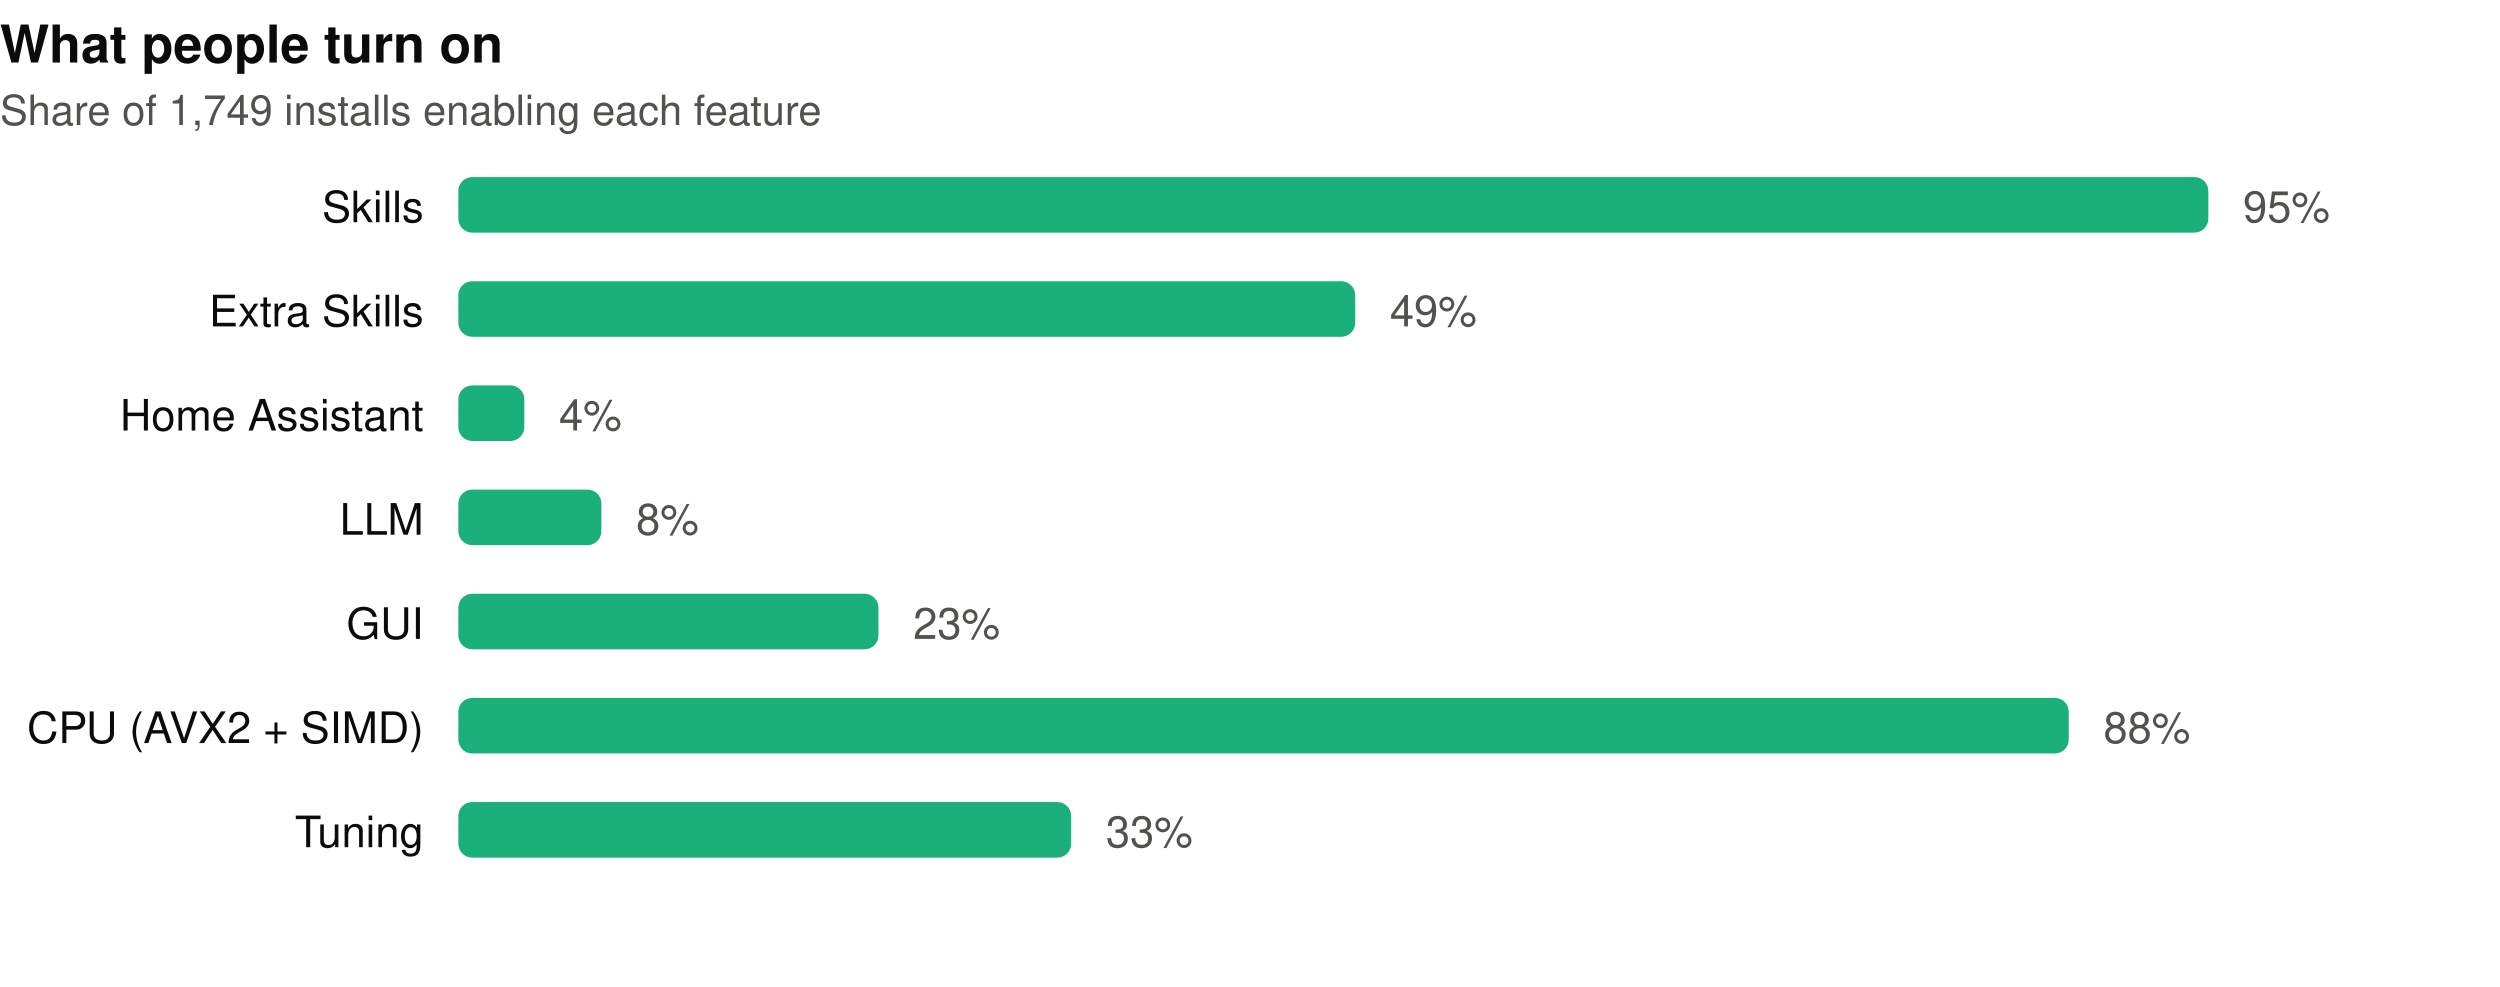
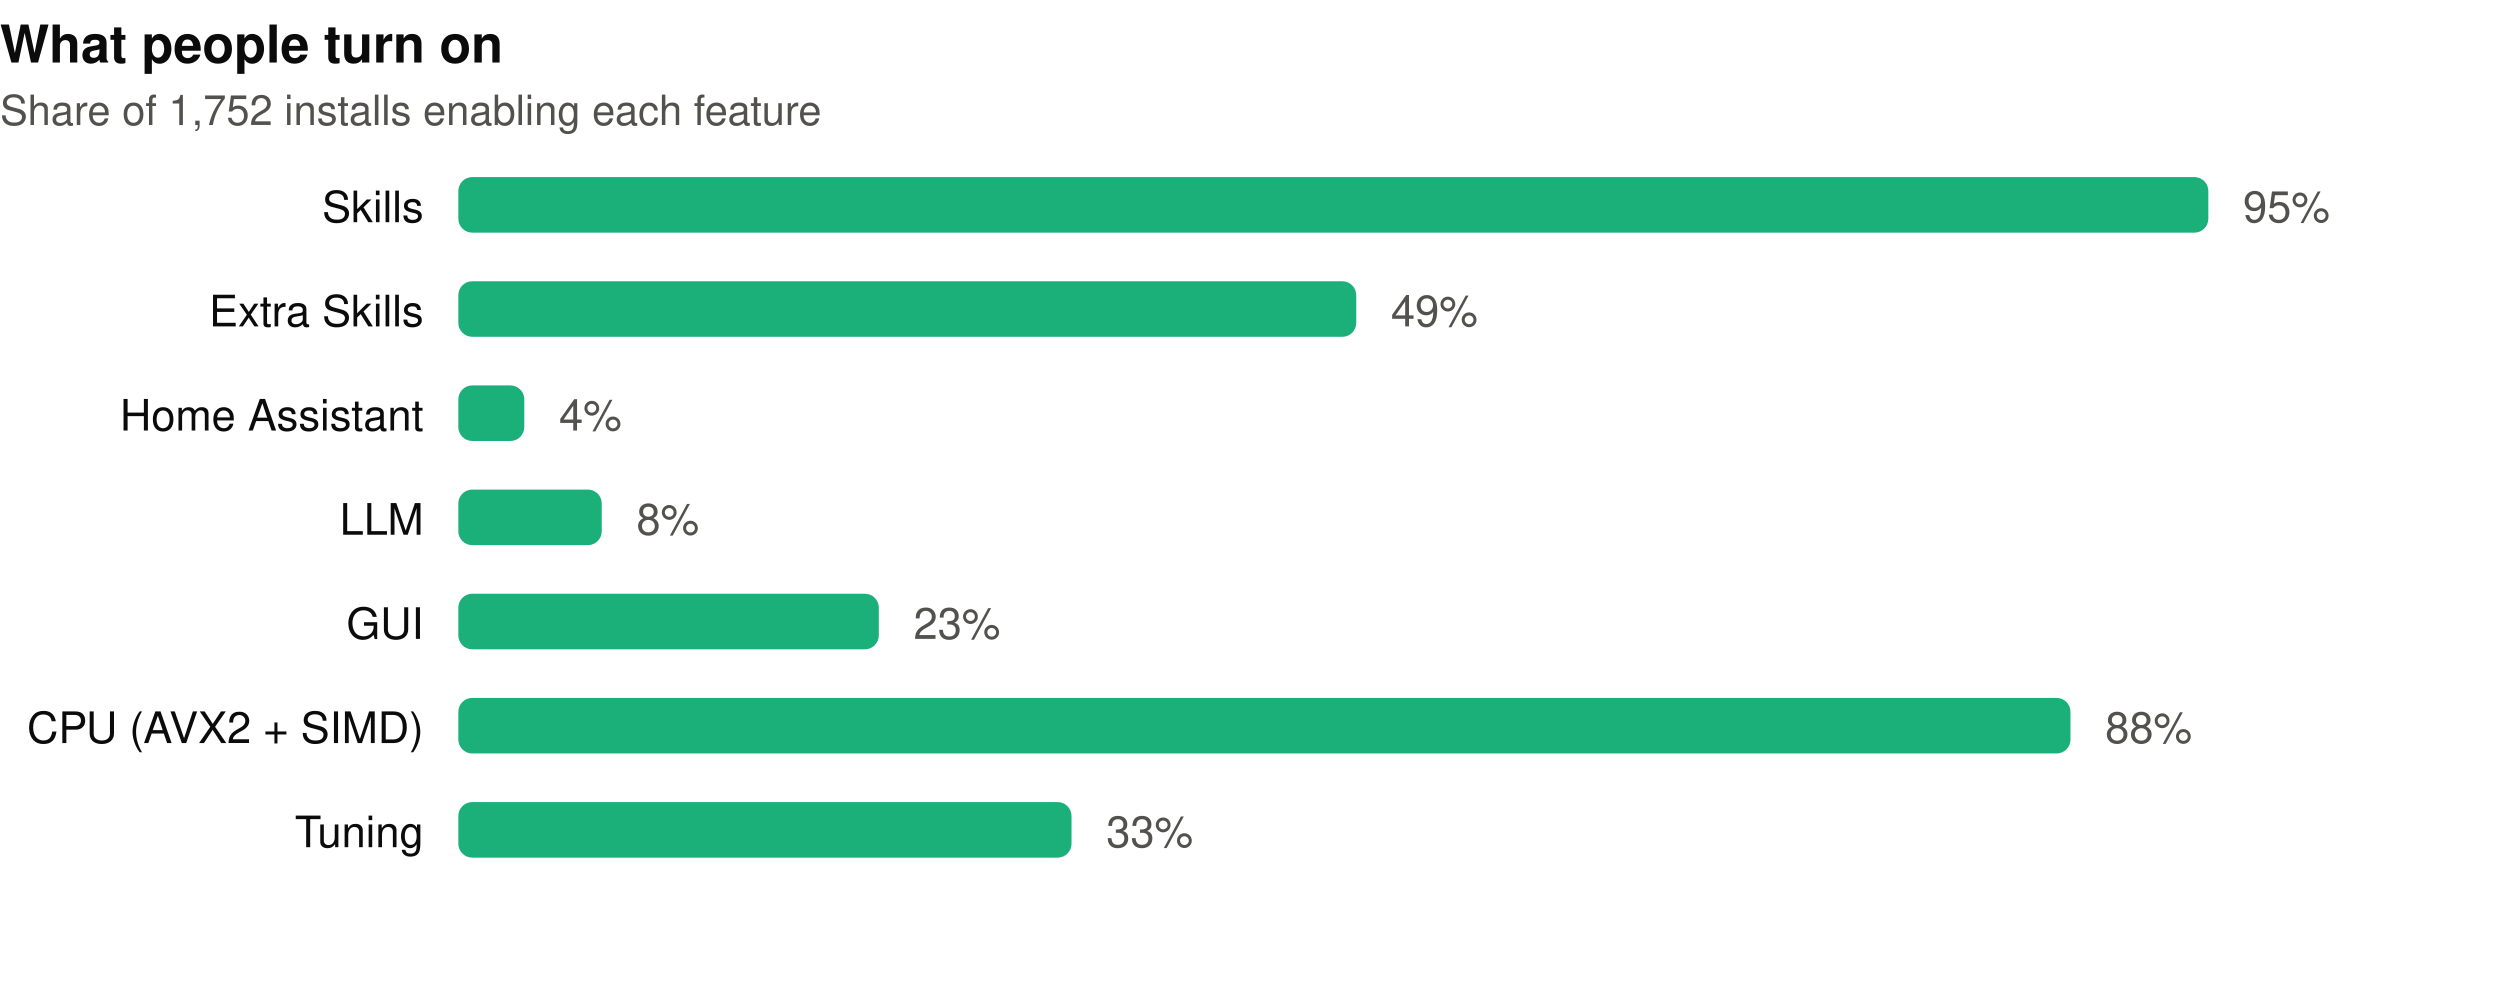
- <svg xmlns="http://www.w3.org/2000/svg" width="720" height="284" viewBox="0 0 720 284" role="img" aria-label="What people turn on. Share of 1,749 installs enabling each feature">
+ <svg xmlns="http://www.w3.org/2000/svg" width="720" height="284" viewBox="0 0 720 284" role="img" aria-label="What people turn on. Share of 1,752 installs enabling each feature">
  <text x="0" y="18" font-family="ui-sans-serif,-apple-system,BlinkMacSystemFont,'Segoe UI',Helvetica,Arial,sans-serif" font-size="15" font-weight="600" fill="#0b0b0b">What people turn on</text>
-   <text x="0" y="36" font-family="ui-sans-serif,-apple-system,BlinkMacSystemFont,'Segoe UI',Helvetica,Arial,sans-serif" font-size="12" fill="#52514e">Share of 1,749 installs enabling each feature</text>
+   <text x="0" y="36" font-family="ui-sans-serif,-apple-system,BlinkMacSystemFont,'Segoe UI',Helvetica,Arial,sans-serif" font-size="12" fill="#52514e">Share of 1,752 installs enabling each feature</text>
  <text x="122" y="64.0" text-anchor="end" font-family="ui-sans-serif,-apple-system,BlinkMacSystemFont,'Segoe UI',Helvetica,Arial,sans-serif" font-size="12.5" fill="#0b0b0b">Skills</text>
  <rect x="132" y="51.0" width="504.0" height="16" rx="4" fill="#1baf7a" />
  <text x="646.0" y="64.0" font-family="ui-sans-serif,-apple-system,BlinkMacSystemFont,'Segoe UI',Helvetica,Arial,sans-serif" font-size="12.5" fill="#52514e">95%</text>
  <text x="122" y="94.0" text-anchor="end" font-family="ui-sans-serif,-apple-system,BlinkMacSystemFont,'Segoe UI',Helvetica,Arial,sans-serif" font-size="12.5" fill="#0b0b0b">Extra Skills</text>
-   <rect x="132" y="81.0" width="258.3" height="16" rx="4" fill="#1baf7a" />
-   <text x="400.3" y="94.0" font-family="ui-sans-serif,-apple-system,BlinkMacSystemFont,'Segoe UI',Helvetica,Arial,sans-serif" font-size="12.5" fill="#52514e">49%</text>
+   <rect x="132" y="81.0" width="258.6" height="16" rx="4" fill="#1baf7a" />
+   <text x="400.6" y="94.0" font-family="ui-sans-serif,-apple-system,BlinkMacSystemFont,'Segoe UI',Helvetica,Arial,sans-serif" font-size="12.5" fill="#52514e">49%</text>
  <text x="122" y="124.0" text-anchor="end" font-family="ui-sans-serif,-apple-system,BlinkMacSystemFont,'Segoe UI',Helvetica,Arial,sans-serif" font-size="12.5" fill="#0b0b0b">Home Assistant</text>
  <rect x="132" y="111.0" width="19.0" height="16" rx="4" fill="#1baf7a" />
  <text x="161.0" y="124.0" font-family="ui-sans-serif,-apple-system,BlinkMacSystemFont,'Segoe UI',Helvetica,Arial,sans-serif" font-size="12.5" fill="#52514e">4%</text>
  <text x="122" y="154.0" text-anchor="end" font-family="ui-sans-serif,-apple-system,BlinkMacSystemFont,'Segoe UI',Helvetica,Arial,sans-serif" font-size="12.5" fill="#0b0b0b">LLM</text>
-   <rect x="132" y="141.0" width="41.2" height="16" rx="4" fill="#1baf7a" />
-   <text x="183.2" y="154.0" font-family="ui-sans-serif,-apple-system,BlinkMacSystemFont,'Segoe UI',Helvetica,Arial,sans-serif" font-size="12.5" fill="#52514e">8%</text>
+   <rect x="132" y="141.0" width="41.3" height="16" rx="4" fill="#1baf7a" />
+   <text x="183.3" y="154.0" font-family="ui-sans-serif,-apple-system,BlinkMacSystemFont,'Segoe UI',Helvetica,Arial,sans-serif" font-size="12.5" fill="#52514e">8%</text>
  <text x="122" y="184.0" text-anchor="end" font-family="ui-sans-serif,-apple-system,BlinkMacSystemFont,'Segoe UI',Helvetica,Arial,sans-serif" font-size="12.5" fill="#0b0b0b">GUI</text>
-   <rect x="132" y="171.0" width="121.0" height="16" rx="4" fill="#1baf7a" />
-   <text x="263.0" y="184.0" font-family="ui-sans-serif,-apple-system,BlinkMacSystemFont,'Segoe UI',Helvetica,Arial,sans-serif" font-size="12.5" fill="#52514e">23%</text>
+   <rect x="132" y="171.0" width="121.1" height="16" rx="4" fill="#1baf7a" />
+   <text x="263.1" y="184.0" font-family="ui-sans-serif,-apple-system,BlinkMacSystemFont,'Segoe UI',Helvetica,Arial,sans-serif" font-size="12.5" fill="#52514e">23%</text>
  <text x="122" y="214.0" text-anchor="end" font-family="ui-sans-serif,-apple-system,BlinkMacSystemFont,'Segoe UI',Helvetica,Arial,sans-serif" font-size="12.5" fill="#0b0b0b">CPU (AVX2 + SIMD)</text>
-   <rect x="132" y="201.0" width="463.8" height="16" rx="4" fill="#1baf7a" />
-   <text x="605.8" y="214.0" font-family="ui-sans-serif,-apple-system,BlinkMacSystemFont,'Segoe UI',Helvetica,Arial,sans-serif" font-size="12.5" fill="#52514e">88%</text>
+   <rect x="132" y="201.0" width="464.3" height="16" rx="4" fill="#1baf7a" />
+   <text x="606.3" y="214.0" font-family="ui-sans-serif,-apple-system,BlinkMacSystemFont,'Segoe UI',Helvetica,Arial,sans-serif" font-size="12.5" fill="#52514e">88%</text>
  <text x="122" y="244.0" text-anchor="end" font-family="ui-sans-serif,-apple-system,BlinkMacSystemFont,'Segoe UI',Helvetica,Arial,sans-serif" font-size="12.5" fill="#0b0b0b">Tuning</text>
-   <rect x="132" y="231.0" width="176.5" height="16" rx="4" fill="#1baf7a" />
-   <text x="318.5" y="244.0" font-family="ui-sans-serif,-apple-system,BlinkMacSystemFont,'Segoe UI',Helvetica,Arial,sans-serif" font-size="12.5" fill="#52514e">33%</text>
+   <rect x="132" y="231.0" width="176.6" height="16" rx="4" fill="#1baf7a" />
+   <text x="318.6" y="244.0" font-family="ui-sans-serif,-apple-system,BlinkMacSystemFont,'Segoe UI',Helvetica,Arial,sans-serif" font-size="12.5" fill="#52514e">33%</text>
</svg>
